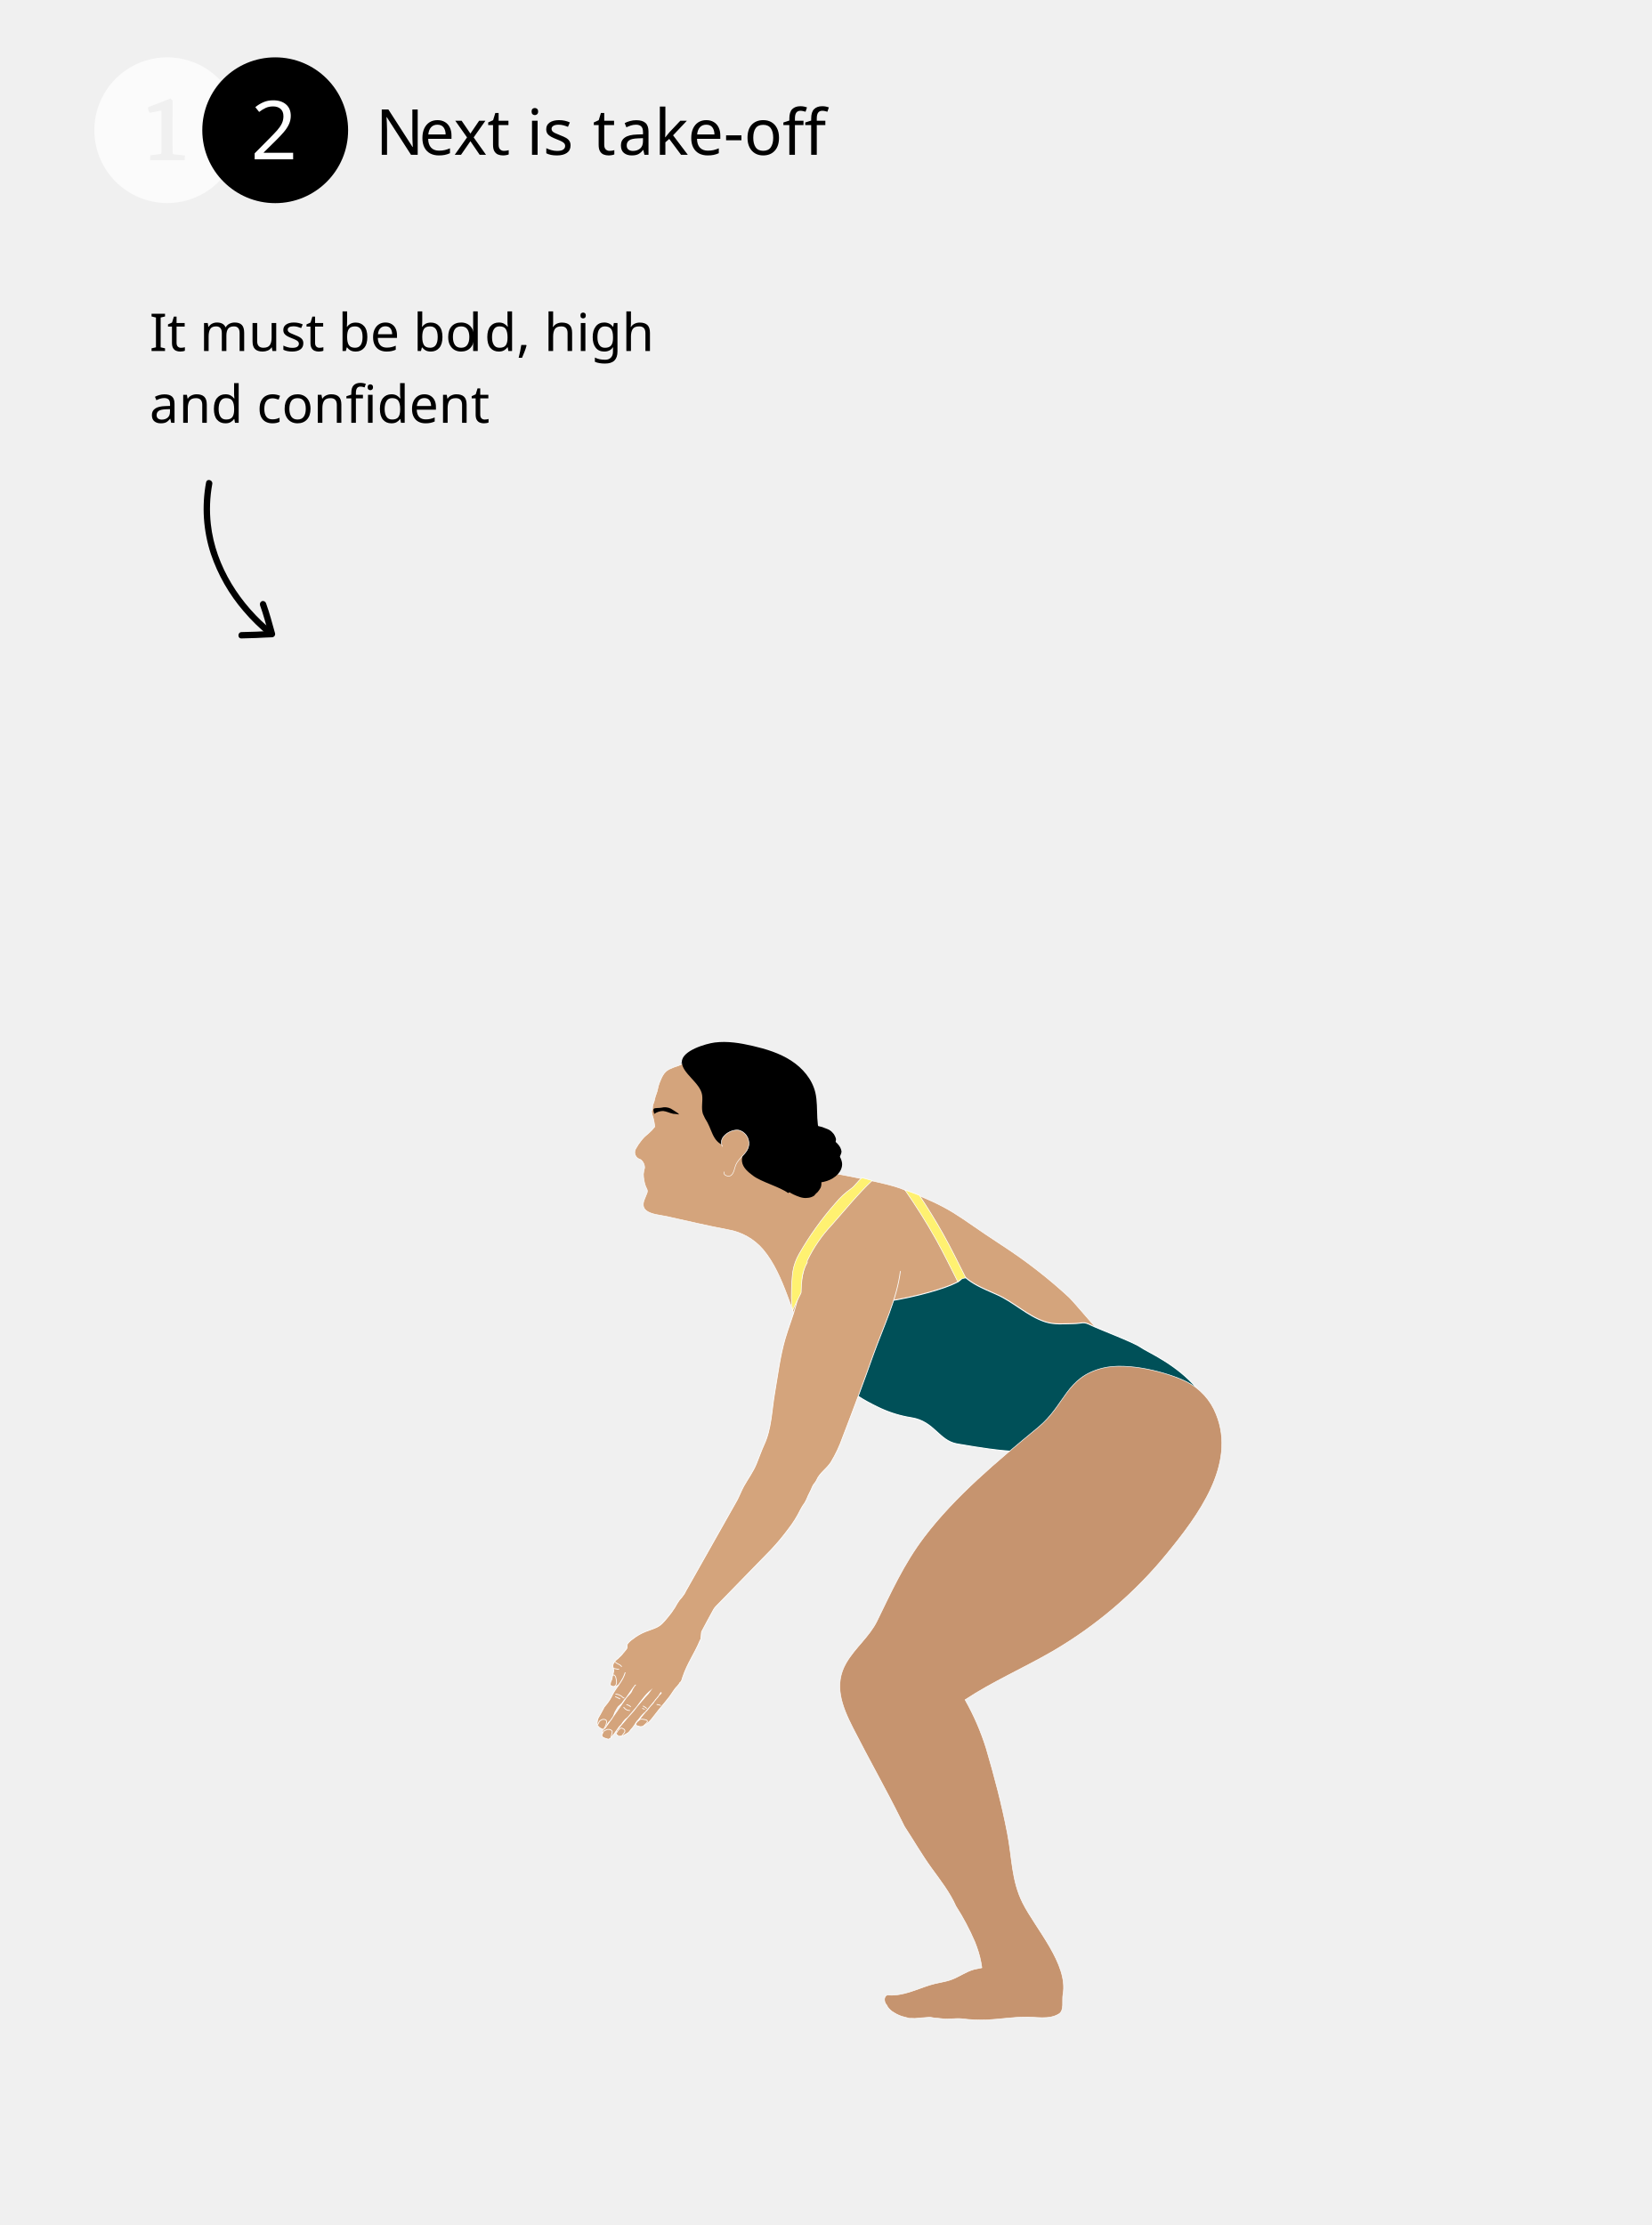
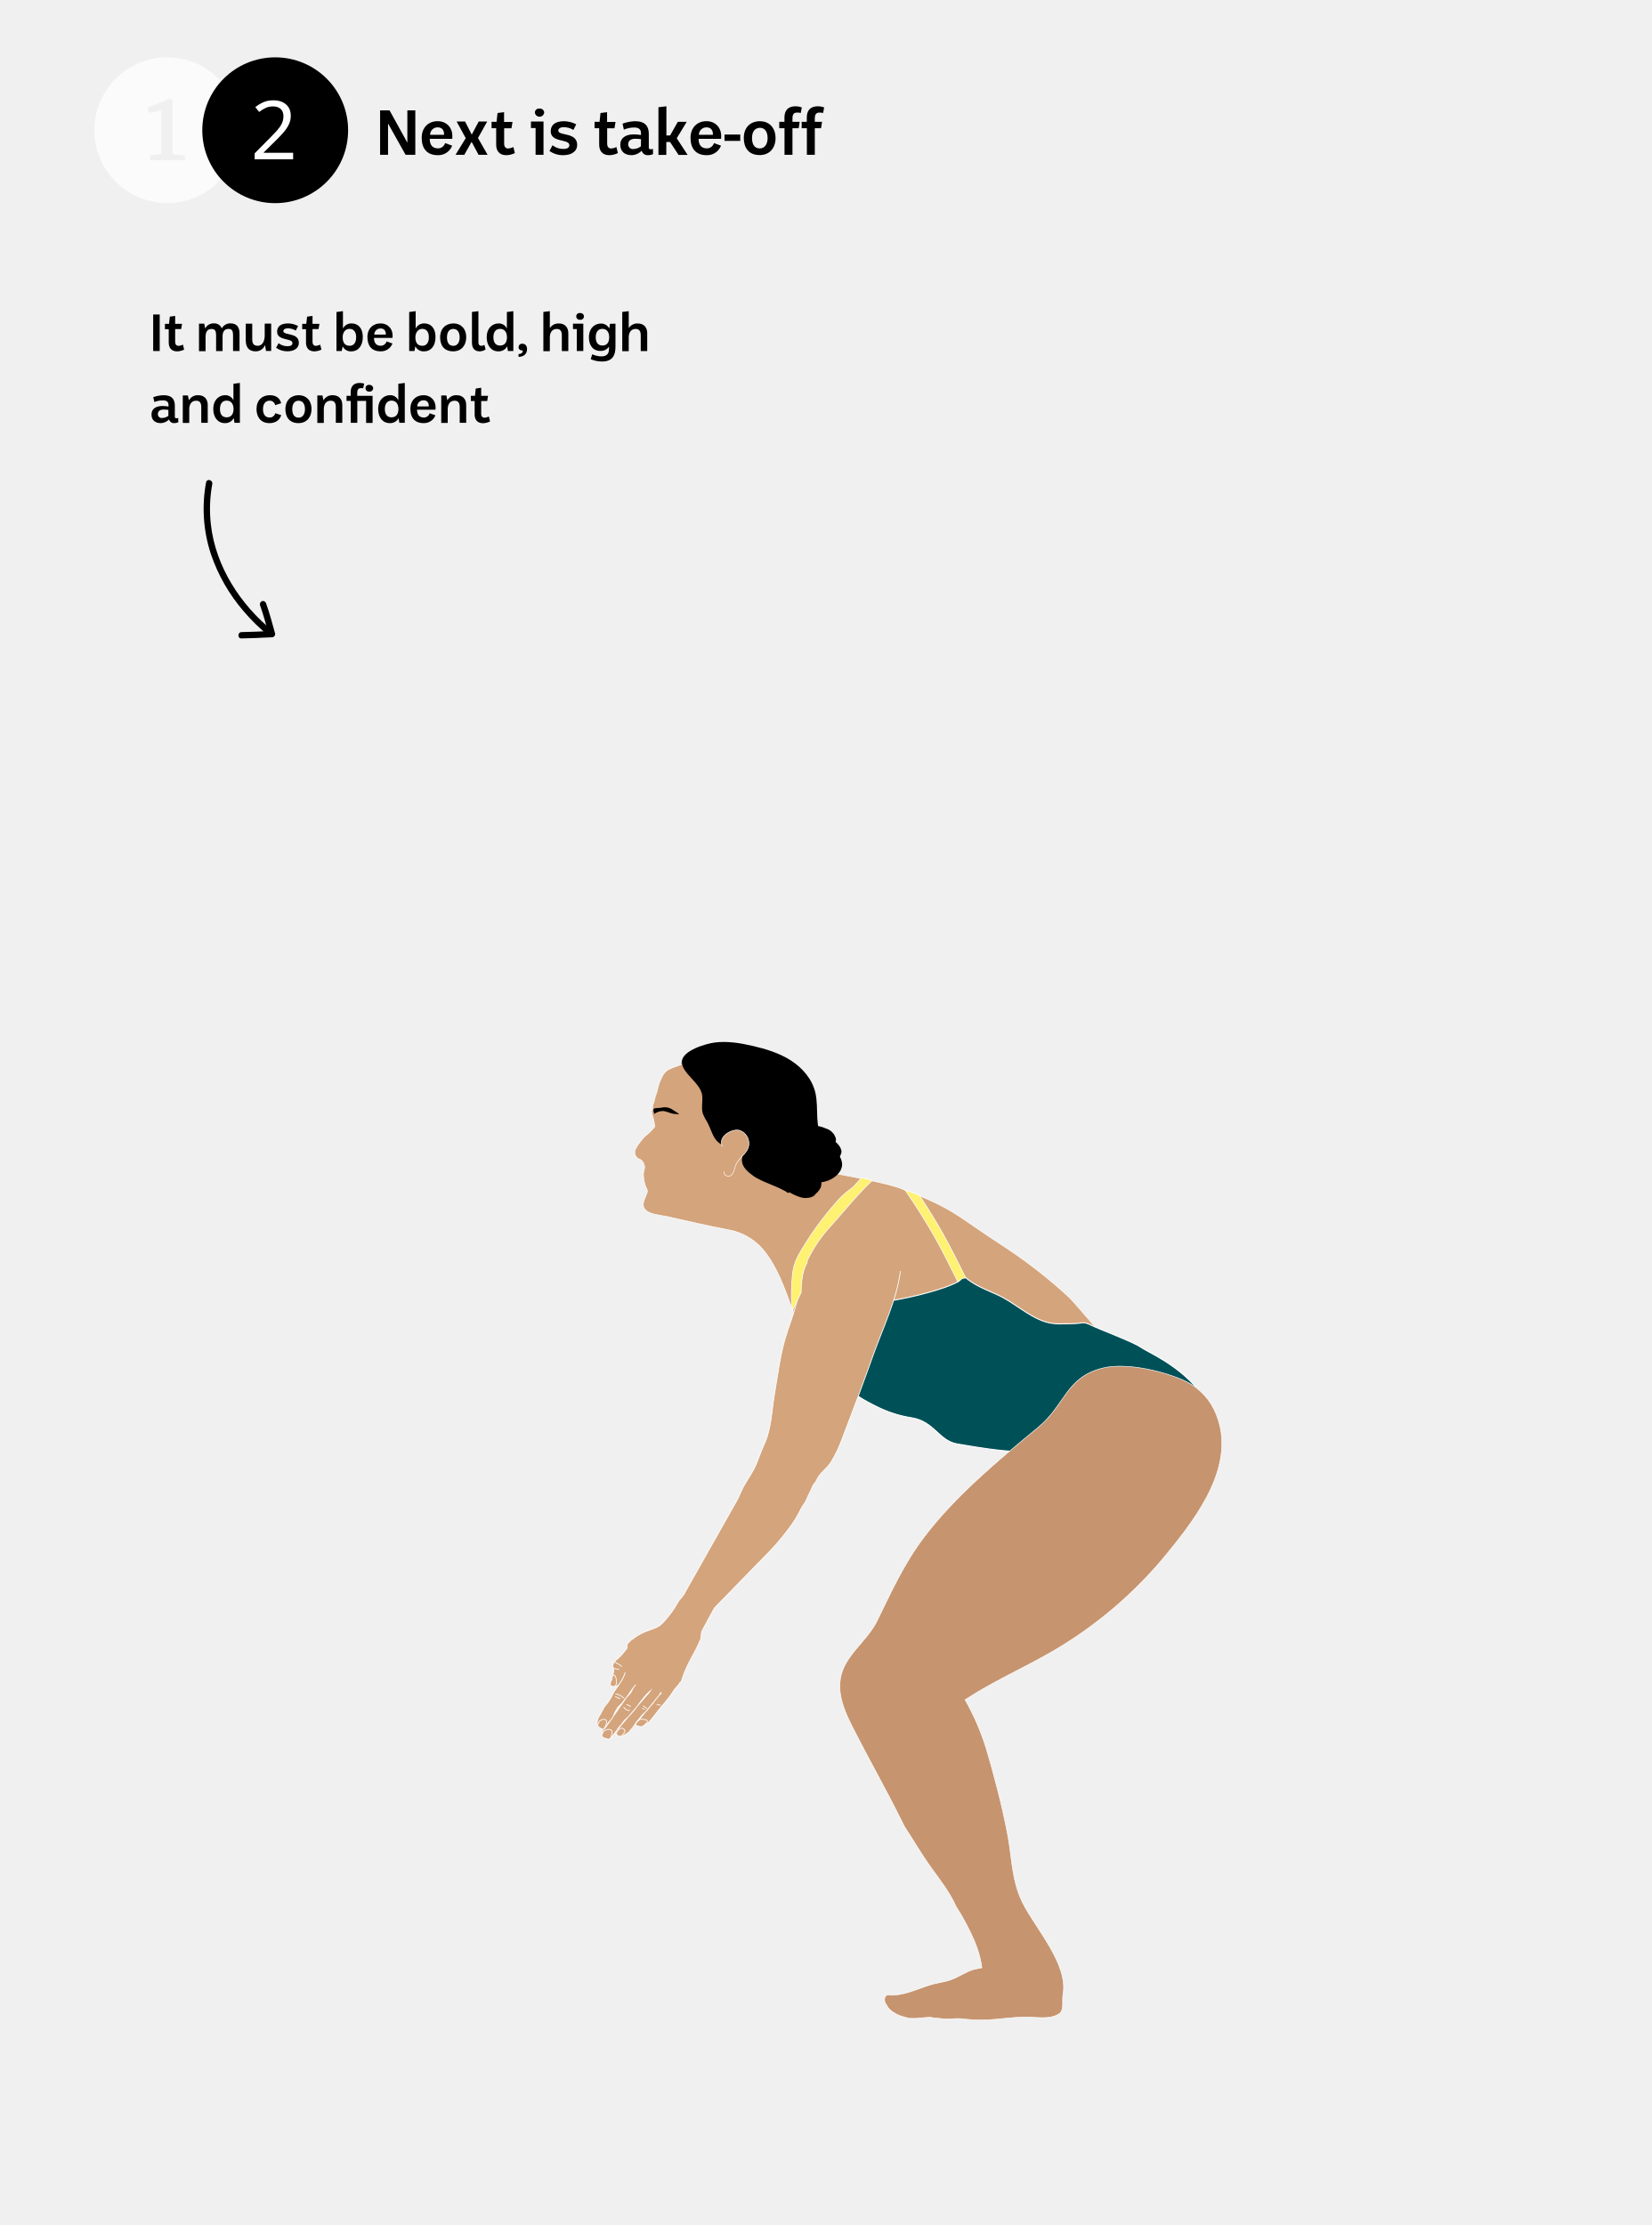
<svg xmlns="http://www.w3.org/2000/svg" id="Layer_1" data-name="Layer 1" viewBox="0 0 780 1051.14">
  <defs>
-     <style>.cls-1,.cls-3{fill:#d4a47c;}.cls-1,.cls-2,.cls-3,.cls-4,.cls-5{stroke:#fff;stroke-miterlimit:10;}.cls-1{stroke-width:0.27px;}.cls-2{fill:#005058;stroke-width:0.47px;}.cls-3{stroke-width:0.36px;}.cls-4{fill:#c6946f;stroke-width:0.27px;}.cls-5{fill:#fff171;stroke-width:0.3px;}.cls-6{font-size:24.66px;}.cls-10,.cls-6{font-family:ABCSansBold, ABCSans;}.cls-7{letter-spacing:-0.02em;}.cls-8,.cls-9{fill:#fff;}.cls-8{opacity:0.7;}.cls-9{font-size:38.5px;font-family:ABCSerifBold, ABCSerif;}.cls-10{font-size:30px;}.cls-11{letter-spacing:-0.01em;}.cls-12{letter-spacing:-0.02em;}.cls-13{letter-spacing:-0.01em;}.cls-14{letter-spacing:0em;}</style>
+     <style>.cls-1,.cls-3{fill:#d4a47c;}.cls-1,.cls-2,.cls-3,.cls-4,.cls-5{stroke:#fff;stroke-miterlimit:10;}.cls-1{stroke-width:0.27px;}.cls-2{fill:#005058;stroke-width:0.47px;}.cls-3{stroke-width:0.36px;}.cls-4{fill:#c6946f;stroke-width:0.27px;}.cls-5{fill:#fff171;stroke-width:0.3px;}.cls-6,.cls-7{fill:#fff;}.cls-6{opacity:0.7;}.cls-7{font-size:38.5px;font-family:ABCSerifBold, ABCSerif;}</style>
  </defs>
  <path class="cls-1" d="M505,612.86a236,236,0,0,0-31.35-24.38c-23.58-15.34-22.35-17.2-48.49-27.15-5.1-1.93-19-4.81-34.19-7.61a50.34,50.34,0,0,0,3.31-3.84,19.38,19.38,0,0,0-2.69-2.12,28,28,0,0,1-4.15-3.46c-1.16-1.13-2.48-1.8-2.78-3.38-.23-1.21.28-2.43.05-3.63a20,20,0,0,1-.64-2.42,30.62,30.62,0,0,1,.14-4c.12-2.92,0-5.91-.05-8.85a24.39,24.39,0,0,0-1.69-9.25,19.55,19.55,0,0,0-5.82-7.53,43.08,43.08,0,0,0-6.05-4.31,73.06,73.06,0,0,0-9.89-4.42c-3.82-1.39-8.6-1.57-12.6-1.28-3,.21-5.85,0-8.84.51a25.24,25.24,0,0,0-8.34,3.55c-2.23,1.35-4.56,1.83-7,2.54-1.22.35-2.21,1.21-3.47,1.63a28.43,28.43,0,0,0-4.39,1.69c-2.67,1.43-3.53,3.87-4.6,6.49-.71,1.74-.78,3.58-1.53,5.33a14,14,0,0,0-.75,2.64c-.21,1-.68,1.85-.89,2.87-.1.49,0,.92-.07,1.44s-.46.75-.45,1.28a19.22,19.22,0,0,0,.81,3.06,25.47,25.47,0,0,1,.68,3.63,2.08,2.08,0,0,0,.05.4c-.07,0-.18.1-.37.39a12.13,12.13,0,0,1-1.91,2.08c-1.69,1.72-2.13,1.56-3.87,3.71a27,27,0,0,0-2.9,4.29,3.41,3.41,0,0,0,2,4.91,1.84,1.84,0,0,1,1,.75,4.75,4.75,0,0,1,1.24,3.25,18.68,18.68,0,0,0-.58,3,18.44,18.44,0,0,0,.94,5.49c.5,1.44,1.28,2,.77,3.43-.37,1-.8,2-1.21,3-.78,1.9-.94,3.87.79,5.29,2.32,1.9,6.93,2.19,9.73,2.81,9.67,2.15,19.11,4.38,28.8,6.22a27.89,27.89,0,0,1,16.76,9.45c10.21,12.23,13.19,30.55,20.68,44.47.31-.36.13-11.87,0-22.58,1.47,4,2.9,8.05,4.22,12.26,1,3.07,4.3,1.62,6.75,3.7,2.24,1.9,1.51,9.27,4.41,9.74,10.49,1.73,21.12,2.41,31.72,3.38,18.17,1.65,36.31,4.16,54.56,4.39A219.83,219.83,0,0,0,531,641.05C529.18,641.44,508,615.66,505,612.86ZM371.74,555.2c1-.27,1.5.67,1.9,1.55-.36.39-.7.78-1,1.17C371.8,556.64,371,555.39,371.74,555.2Z" />
  <path d="M319.19,525.2c.31.18.6.39.9.59s.52.38.54.62,0,.09-.08.11-.22-.09-.29-.11a1.8,1.8,0,0,0-.32-.06c-.44-.06-.88-.07-1.32-.12-.25,0-.5,0-.75-.08-1.55-.31-3.05-1.15-4.61-1.28a7.19,7.19,0,0,0-4.2,1.36c-.15-.49-.68-2.08-.23-2.43.64-.5,2.77-.28,3.58-.5a6.49,6.49,0,0,1,4.5.45C317.71,524.16,318.4,524.76,319.19,525.2Z" />
  <path d="M394.9,544.31c-1.78-1.75-4-3.3-5.56-5.24-4.93-6.17-2.38-15.26-4.2-22.94-1.5-6.32-6.06-11.61-11.52-15.12s-11.79-5.45-18.12-6.91c-5.86-1.36-11.92-2.35-17.89-1.59-4,.51-15.47,3.77-15.52,9.14s8.76,9.84,9.58,15.68c.41,3-.55,6.08.38,8.92a24.88,24.88,0,0,0,2.11,4c1.3,2.39,2,5.09,3.44,7.39s4.11,4.2,6.76,3.58a11.1,11.1,0,0,1,1.74-5.51c1.16-1.56,2.12-.74,3.87.1,2.42,1.16,3.71,2.87,2.76,5.37s-2.56,5-2.22,7.61c.38,2.87,2.89,4.91,5.21,6.64,4,3,12.61,5.24,16.59,8.2,2.43-1.74,2-.82,4.51-2.41,1.9-1.21-.74-4.61,1.35-3.76a18.49,18.49,0,0,0,12.47.45c3.8-1.24,7.53-4.5,7.13-8.48A8.33,8.33,0,0,0,394.9,544.31Z" />
  <path d="M321.5,502.32l.88-.29c0-.07-.05-.13-.07-.2A2.92,2.92,0,0,0,321.5,502.32Z" />
  <path class="cls-1" d="M341.29,541.69c-2.59-4.59,4.65-8.94,8.39-7.58a6.56,6.56,0,0,1,3.81,8c-1.11,3.2-4.59,5.06-5.9,8.19-.69,1.64-.79,3.65-2.11,4.86s-4.26-.08-3.34-1.61" />
  <path d="M382.2,543.28a7,7,0,0,0,2.68-2.07,11.86,11.86,0,0,1,3.31-2.22,6.15,6.15,0,0,1,4.44-.6,6.67,6.67,0,0,1,3.3,2.29,6.4,6.4,0,0,1,1.58,3.25c0,1.3-1.17,3.07-1.62,4.27a6.72,6.72,0,0,1-3.28,3.18,6,6,0,0,1-4.58.85,19.69,19.69,0,0,1-8.58-6.2c-1.14-1.32-1.1-3.72-.81-5.39s1.27-4.32,2.55-5.49c2.46-2.25,6.32-.73,8.64.89,1.39,1,2.69,2.09,2.79,3.93a9.91,9.91,0,0,1-1,4.28,18.14,18.14,0,0,1-2.18,4.52,6.4,6.4,0,0,1-1.74,2,20.24,20.24,0,0,0-2.48,1.6,8.07,8.07,0,0,1-3,1.51,3.25,3.25,0,0,1-2.52-.22,10.9,10.9,0,0,1-2.63-1.5c-.5-.4-.85-1-1.32-1.39-.82-.74-.8-.79-.41-2" />
  <path d="M382,542.3c-.08-1.44.82-2.36,1.8-3.25a5.93,5.93,0,0,0,1-1,1.84,1.84,0,0,1,1.74-.84c1.83,0,3.59,1.26,5,2.21a6.47,6.47,0,0,1,1.69,1.39c.41.54.6,1.22,1,1.75.24.31.57.48.74.86s.16.83.36,1.23a2.41,2.41,0,0,1,.44,1.07,7.35,7.35,0,0,1,0,1.24,4.82,4.82,0,0,1-.4,2.22,14.11,14.11,0,0,1-1.32,1.94,6.67,6.67,0,0,1-.79.71c-.33.29-.54.67-.87,1a6.15,6.15,0,0,1-3.33,1.07c-2.2.33-4.56-.77-6.54-1.65a11.59,11.59,0,0,1-4-3c-.59-.75-1.06-1.54-1.57-2.33a9.81,9.81,0,0,1-1.3-2.26,8.56,8.56,0,0,1-.44-2.84,19.92,19.92,0,0,1,.13-3.09,6.16,6.16,0,0,1,1.35-2.67c.37-.41.84-.65,1.14-1.13a5.16,5.16,0,0,1,1-1.36,6.58,6.58,0,0,1,5.3-1.95,20.9,20.9,0,0,1,4.24.81c.87.32,1.72.69,2.58,1a6,6,0,0,1,2.38,1.72,4.09,4.09,0,0,1,1,1.44,5.31,5.31,0,0,1,.57,1.57c0,1.62-1,2.84-1.24,4.35a5.55,5.55,0,0,1-.11.89c-.14.46-.36.9-.53,1.34a10.54,10.54,0,0,1-1,2.13,6.93,6.93,0,0,1-1.83,1.91,3.6,3.6,0,0,1-2.91.57,9.81,9.81,0,0,1-3.59-.88,12.8,12.8,0,0,1-3.81-3.09,9.94,9.94,0,0,1-2.48-4.32,10.38,10.38,0,0,1-.47-2.57,10.83,10.83,0,0,1,.52-2.29c.44-1.61,1.95-2.69,3.15-3.71.23-.2.72-.8,1-.85s.65.22.88.31" />
  <path d="M374.24,554.31c-.07-1.43.83-2.36,1.81-3.25a6.35,6.35,0,0,0,1-1,1.82,1.82,0,0,1,1.73-.84c1.84,0,3.59,1.26,5,2.22a6,6,0,0,1,1.69,1.38c.41.55.6,1.23,1,1.75.23.32.57.48.74.86s.16.83.36,1.23a2.4,2.4,0,0,1,.43,1.07,8.56,8.56,0,0,1,0,1.24,4.93,4.93,0,0,1-.4,2.22,14.18,14.18,0,0,1-1.33,1.94,6,6,0,0,1-.79.71c-.33.29-.54.68-.86,1a6.1,6.1,0,0,1-3.33,1.07c-2.21.33-4.57-.76-6.55-1.65a11.43,11.43,0,0,1-4-3,25.78,25.78,0,0,1-1.58-2.33,10.19,10.19,0,0,1-1.3-2.26,8.3,8.3,0,0,1-.43-2.84,18.59,18.59,0,0,1,.12-3.08,6.25,6.25,0,0,1,1.35-2.68c.37-.4.84-.64,1.14-1.13a5.78,5.78,0,0,1,1-1.36,6.6,6.6,0,0,1,5.31-1.95,21,21,0,0,1,4.24.81c.86.32,1.71.69,2.58,1a6,6,0,0,1,2.37,1.72,4.3,4.3,0,0,1,1,1.45,5.19,5.19,0,0,1,.56,1.57c0,1.62-1,2.84-1.24,4.34a5.51,5.51,0,0,1-.1.89c-.15.46-.37.9-.54,1.35a10.17,10.17,0,0,1-1,2.12,6.75,6.75,0,0,1-1.82,1.91,3.62,3.62,0,0,1-2.92.57,10,10,0,0,1-3.59-.87,13,13,0,0,1-3.8-3.1,10,10,0,0,1-2.49-4.32,10.69,10.69,0,0,1-.47-2.56,11.74,11.74,0,0,1,.52-2.3c.44-1.61,1.95-2.68,3.15-3.71.23-.2.72-.79,1-.85s.65.22.87.31" />
  <path class="cls-2" d="M488.44,685.18c15-1.63,15.5-9.64,26.82-16.95,9.4-6.08,15.23-12.43,26.94-11.14,10,1.09,25.5,7,32.81,14.15-2.63-2.56-4.87-5.47-7.48-8s-5.57-5-8.45-7.32c-3.28-2.7,9.23,3.33,6.49.1-10-11.81-23.21-17.11-26.89-19.69-3.36-2.36-19.43-8.39-23.11-10.21-4.15-2.09-3.94-.87-8.52-.81s-9,.55-13.32-.86c-8.49-2.76-14.88-9.45-23.11-13-7.55-3.29-11.05-4.93-14.52-7.92-1.56-1.34-1.21-1-2.18.82-2,3.7-41.52,15.18-64.64,11.29-.88-.15-4.28,1.74-3.95,2.58,1.67,4.31,3.62,7.55,4.38,12.07a82.19,82.19,0,0,0,3.1,12c1.14,3.45,2.1,7.22,4.4,10.11,4.4,5.53,10.93,9.18,17.18,12.23l1.79.85a55.41,55.41,0,0,0,14.44,4.31c10.76,1.75,12.82,10.83,21.52,12.36C476.69,686.37,481,686,488.44,685.18Z" />
  <path class="cls-3" d="M388.89,577.16c-9.06,11.91-9.12,25.62-12.88,39.42-1.45,5.31-3.54,10.42-5.09,15.71-2.47,8.47-3.51,17.25-5,25.92-1.4,8.15-1.49,16.8-5,24.31-1.38,3-2.37,6-3.61,9-1.55,3.76-4,7.08-6,10.63-1.17,2.14-2,4.43-3.14,6.58L325,749.77c-.65,1-1.13,2.09-1.71,3.13a23.87,23.87,0,0,1-2.37,3,35.8,35.8,0,0,0-2.15,3.51,38.84,38.84,0,0,1-3.55,4.82c-1.57,1.87-2.87,3.57-5.16,4.62-1.69.79-3.51,1.27-5.25,2a23.46,23.46,0,0,0-5.89,3.43,9.48,9.48,0,0,0-2.51,2.33c-.4.79.12,1.73-.53,2.48-.32.38-.61.78-.93,1.16s-.42.44-.61.7-.35.44-.52.66a11.9,11.9,0,0,1-1.28,1.28c-.22.21-.43.43-.64.65s-.43.3-.64.47a2.58,2.58,0,0,0-.49.5c-.16.21-.38.38-.53.59a3.58,3.58,0,0,0-.7,1.44,1.67,1.67,0,0,0-.08.49c0,.22.12.49.17.72a8.22,8.22,0,0,1,.28,1.48,7.35,7.35,0,0,1-.26,1.4l-.24,1.27c-.06.31-.21.57-.28.88a3.29,3.29,0,0,1-.16.69c-.09.19-.14.4-.25.59a1.35,1.35,0,0,0-.24.48,8.06,8.06,0,0,0-.23,1.17c0,.58.47.75.92.92a1.7,1.7,0,0,0,.74.09,6.72,6.72,0,0,0,1.27-.06.38.38,0,0,0,.29-.13c.05-.06.06-.15.12-.2s.16-.06.25-.08a.54.54,0,0,0,.21-.16,8.38,8.38,0,0,0,1.14-1.52c.38-.61.75-1.23,1.09-1.85a19.31,19.31,0,0,0,1.07-2.67c-1,3.89-4.05,6.85-5.95,10.38a21.7,21.7,0,0,1-3.35,5.25,6.38,6.38,0,0,0-.78.94c-.11.15-.1.35-.18.51s-.17.28-.25.42c-.19.35-.33.69-.54,1s-.43.78-.63,1.17c-.33.65-.7,1.28-1.09,1.9a6.38,6.38,0,0,0-.49,2,2.62,2.62,0,0,0,.7,2.15,2.79,2.79,0,0,0,1.77,1,1.49,1.49,0,0,0,1.1-.25,1.87,1.87,0,0,0,.72-.87,8.36,8.36,0,0,1,1.16-2c.31-.35.69-.66,1-1s.45-.67.66-1a6.3,6.3,0,0,0,.69-1.21l.46-1.2A6.42,6.42,0,0,1,291,808a6.7,6.7,0,0,0,.62-1.11,3.85,3.85,0,0,1,1.11-1.2,10.26,10.26,0,0,0,1.06-1,18.38,18.38,0,0,1,2.27-2.9,2.74,2.74,0,0,0,.56-.62c.13-.2.33-.32.48-.51a9.64,9.64,0,0,0,1.08-1.31c.27-.49.46-1,.71-1.5.13-.25.31-.47.46-.71a2,2,0,0,0,.33-.55c-.05,0,.48-.35.54-.53l-.07-.19c.05.14-.92,1.28-1,1.41-.82,1.16-1.63,2.33-2.44,3.5q-3.43,4.93-6.86,9.89l-2.85,4.1a13,13,0,0,0-1.15,1.63,2.19,2.19,0,0,1-.29.17,4.72,4.72,0,0,0-.48.41,1.77,1.77,0,0,0-.57,1.19,2.34,2.34,0,0,0-.08.52c0,.25,0,.45-.06.7a3.25,3.25,0,0,0,0,.7c.06.39.27.54.6.73a7.72,7.72,0,0,0,1.4.56,2.34,2.34,0,0,0,1.43.12,3.07,3.07,0,0,0,1.25-1.1,15.41,15.41,0,0,0,1.29-1.61c.29-.43.57-.84.9-1.24a13.91,13.91,0,0,0,1.06-1.49c.34-.57,1-1,1.37-1.52.21-.28.38-.59.58-.88s.38-.43.54-.68a6.31,6.31,0,0,1,1.34-1.29,4.65,4.65,0,0,0,.73-.67c.28-.36.61-.63.92-1,2.27-2.34,4-5.17,6.06-7.69a25,25,0,0,1,3.54-3.73,19,19,0,0,1-2.54,3l-1.78,2.09-3.74,4.4-6.53,7.67a9.55,9.55,0,0,1-1.16,1.37.7.7,0,0,0-.33.46c0,.12-.11.16-.16.26a1.71,1.71,0,0,0,0,1.16c.27,1,1.42,1.14,2.3,1.14a2.64,2.64,0,0,0,1.53-.52c.5-.34,1.05-.55,1.54-.88a4.18,4.18,0,0,0,1.09-1.09,9.69,9.69,0,0,1,1.06-1.26,21,21,0,0,0,1.85-2.69l.55-.74c.15-.19.36-.32.51-.51.44-.51.82-1.06,1.23-1.59a4.83,4.83,0,0,1,.72-.78c.24-.21.44-.48.68-.68a12.3,12.3,0,0,0,2.42-2.62c.69-1,1.92-1.92,2.46-3a6.33,6.33,0,0,1,1.4-1.7c.51-.5.63-1.14,1.23-1.55.29-.19.27-.33.57-.51.15-.09-.05-.54.1-.59-.24.08-1,1.37-1.16,1.63-.69.92-1.42,1.8-2.14,2.69-1.75,2.14-3.54,4.24-5.3,6.36-.77.94-1.55,1.87-2.33,2.8a6,6,0,0,0-.92,1.1c0,.2-.39.31-.28.51s.17.21.23.33a1.33,1.33,0,0,0,.2.35.62.62,0,0,0,.32.11c.43.07.82.27,1.24.36a2.24,2.24,0,0,0,1.2-.11c3.1-.95,5.72-5.37,7.7-7.72,1.72-2,3.4-4.1,5.05-6.19,1.19-1.51,2.3-3.69,3.71-5a5.68,5.68,0,0,0,.5-.6,2,2,0,0,0,.33-.38,3.53,3.53,0,0,1,.39-.71c.19-.23.56-.42.71-.69a11.23,11.23,0,0,0,.59-1.75c2.39-7.11,5.48-10.83,8.37-17.76.42.37.42-3.53.68-4,1.83-3.53,3.77-7,5.65-10.47a8.11,8.11,0,0,1,1.07-1.4l26-26.68a107.51,107.51,0,0,0,8.18-9.78,51.6,51.6,0,0,0,5.79-9.27,23.3,23.3,0,0,1,1.95-3.12c.94-1.45,1.47-3.27,2.29-4.74a28.62,28.62,0,0,0,1.38-3c.51-1.25,1.48-1.87,2-3.12,1.33-3.23,4.81-5.39,6.74-8.38a63.51,63.51,0,0,0,5.59-11.92q7.49-19.39,14.48-39c4.49-12.54,11.14-26.2,12.73-39.41" />
  <path class="cls-3" d="M293.68,787.42a3.24,3.24,0,0,0-.94-.94c-.26-.15-.54-.27-.81-.4a5.38,5.38,0,0,1-.66-.38c-.36-.2-.58-.57-1-.39" />
  <path class="cls-3" d="M292.43,788.6a5.32,5.32,0,0,1-1.53-.2l-.5-.09c-.2,0-.42-.22-.62-.23" />
  <path class="cls-3" d="M282.3,814.93c.1-.25.68-1.5.82-1.7a3,3,0,0,1,.78-.6,2.19,2.19,0,0,1,2.23-.14c.66.48.34,1.43.2,2.09a4.59,4.59,0,0,1-.42,1.06c-.07.15-.18.26-.25.41a3.55,3.55,0,0,1-.58.9" />
  <path class="cls-3" d="M284.36,819.61c.07-.33.4-.92.51-1.24a1.68,1.68,0,0,1,.88-.88c.3-.14.63-.21.93-.35.08,0,.12-.1.2-.14a2.28,2.28,0,0,1,.45,0,1.87,1.87,0,0,1,1.24.27c.27.17.65.45.65.82a5.73,5.73,0,0,1-.21,1.08c-.06.27-.42,2.26-.66,2,0,0-.7.26-.71.34" />
  <path class="cls-3" d="M291.13,818.85a9.7,9.7,0,0,1,.6-1,2.61,2.61,0,0,1,.73-.88,2.41,2.41,0,0,1,.54-.41,2.87,2.87,0,0,1,.62-.17c.21,0,.32.12.5.19a1.85,1.85,0,0,1,.44.23,2.26,2.26,0,0,1,.37.22,1.72,1.72,0,0,1,.2.38,1.17,1.17,0,0,1-.06.86,4.28,4.28,0,0,1-.67.91c-.11.15-.2.31-.31.45a4.92,4.92,0,0,1-.61.6c0-.14-1,.06-.9-.07" />
  <path class="cls-3" d="M295.89,805.28a4.08,4.08,0,0,1,1.05.36,2.23,2.23,0,0,1,1,.75" />
  <path class="cls-3" d="M294.55,806.45a2.61,2.61,0,0,0,.41.48,2.78,2.78,0,0,0,.87.73,2.74,2.74,0,0,0,.89.34,2.52,2.52,0,0,0,.47.06c.14,0,.27,0,.4,0" />
  <path class="cls-3" d="M303.42,807c.22.13.47.25.69.39a.57.57,0,0,1-.32-.21" />
  <path class="cls-3" d="M303.73,805.9c.44.27.91.52,1.33.83a1.61,1.61,0,0,1,.46.44" />
  <path class="cls-3" d="M310.18,805.23a6,6,0,0,1,1.38.27c.16,0,.42.2.58.11" />
  <path class="cls-3" d="M290.63,801.53c.26.09,1.61.7,1.84.85.82.43.12.11.2.13" />
  <path class="cls-3" d="M290.72,800.28a5.37,5.37,0,0,1,3.53,1.64c.17.2.49.18.71.33" />
  <path class="cls-3" d="M301.26,813.24c.13-.08.82-.83,1-.89a1.9,1.9,0,0,1,.69-.18,8.25,8.25,0,0,1,1.7.22c.43.09.91.17,1.09.53a.88.88,0,0,1-.25,1c-.28.3-.56.56-.87.84s-.75.73-1,.72" />
  <path class="cls-3" d="M289.46,791.79c.44-1.25,1.29.09,1.42.63.3,1.23.94,3.78-.85,4.28" />
  <path class="cls-4" d="M574.48,668.1a29,29,0,0,0-13.92-15.32c-9.26-4.57-28-9.38-39.65-6.48-17.53,4.35-17.52,17.33-30.64,28.13-19.42,16-39.08,32.4-53.74,51.71-9.59,12.64-15.65,26.2-22.24,39.66-3.6,7.36-10.42,12.64-14.56,19.78-5.94,10.24-2.2,20.2,3.2,30.79,8.06,15.83,15.15,28.08,23,43.89l1.29,2.6c4.32,6.57,8.23,13.41,12.87,19.8,3.82,5.27,8.61,11.39,11.44,17.83a115.15,115.15,0,0,1,9,17c.27.79.58,1.58.89,2.37a45.52,45.52,0,0,1,2.39,9.75c-.87.2-3.36.67-3.66.76-3.79,1-7.25,3.63-11,4.94-3.23,1.13-6.57,1.4-9.81,2.43-6.4,2-12.76,5.26-19.54,4.77a1.64,1.64,0,0,0-1.16.2,2.57,2.57,0,0,0-.8,2.28,3.64,3.64,0,0,0,.58,1.72c.16.25.41.46.56.71s.15.41.26.6a8.79,8.79,0,0,0,3.06,2.79,15.72,15.72,0,0,0,5.26,2.17,17.12,17.12,0,0,0,2,.53c.47,0,.9-.05,1.38,0,1.5.2,3.06-.23,4.57-.25.72,0,1.42-.14,2.14-.16a13.64,13.64,0,0,1,2-.06c.58.07,1.15.22,1.72.29,1.13.14,2.25.13,3.38.32,3.15.51,6.45-.29,9.67.06a71.93,71.93,0,0,0,11.93.53c5.89-.32,11.77-1.23,17.67-1.36,5.22-.12,11.51,1.48,16.22-1.48,2.62-1.65,1.35-6.18,1.9-9.22,2.59-14.2-12.88-31-19-43.12-5.44-10.84-5-21.5-7.31-33.15-2.62-13.51-6.12-26.84-10-40a117.7,117.7,0,0,0-9.94-22.9c12.95-8.56,27.57-14.92,41.09-22.74a199.33,199.33,0,0,0,54.44-46.48C565.75,716.25,584.17,691.87,574.48,668.1Z" />
  <path class="cls-5" d="M411.49,557.57l-2.71-.76-1-.25h0a4.11,4.11,0,0,1-.47,0c-.12,0-.23,0-.36,0-1.43,1.15-3.39,3.94-4.72,4.83a38.2,38.2,0,0,0-7.57,7,146.37,146.37,0,0,0-17.11,23.87,24.78,24.78,0,0,0-3.06,8.52,85.39,85.39,0,0,0-.62,10.08,40.24,40.24,0,0,0,.54,8.27c1.11-2.68,2.5-5.27,3.82-8,.07-.18.13-.36.2-.53a66.52,66.52,0,0,1,.47-7,20.7,20.7,0,0,1,2.44-7.2,1.59,1.59,0,0,1,0-.84,65.84,65.84,0,0,1,11.56-16.86c6.06-6.82,12.46-14.75,19.06-20.95l-.2-.06Z" />
  <path class="cls-5" d="M445.47,582.89c-3.51-6.23-7.26-12.31-11.2-18.23-1.38-.51-2.77-1-4.21-1.58-.85-.31-1.71-.6-2.57-.9,5.25,7.55,10.18,15.37,14.71,23.45,3.64,6.52,6.88,13.25,10.26,19.91a5.6,5.6,0,0,1,3.77-1.84C452.69,596.74,449.31,589.69,445.47,582.89Z" />
  <path d="M97.35,227.85a68.34,68.34,0,0,0,2.26,33.88,81.51,81.51,0,0,0,15.44,27A88.38,88.38,0,0,0,127,300.4c1.49,1.2,3.62-.91,2.12-2.12-15.47-12.49-27.31-30.61-29.53-50.65a65,65,0,0,1,.69-19c.35-1.89-2.54-2.69-2.89-.8Z" />
  <path d="M122.78,285.81c1.69,4.63,2.92,9.41,4.25,14.16l1.45-1.9c-2.49.06-5,.24-7.47.34-2.31.1-4.62.1-6.94.2-1.92.09-1.93,3.09,0,3,2.32-.1,4.63-.1,6.94-.2,2.49-.1,5-.28,7.47-.34a1.52,1.52,0,0,0,1.44-1.9c-1.33-4.75-2.56-9.52-4.24-14.16a1.55,1.55,0,0,0-1.85-1.05,1.52,1.52,0,0,0-1,1.85Z" />
-   <text class="cls-6" transform="translate(70.61 165.83)">It must be bo<tspan class="cls-7" x="150.8" y="0">l</tspan>
-     <tspan x="158.22" y="0">d, high </tspan>
-     <tspan x="0" y="33.91">and confident</tspan>
-   </text>
-   <path class="cls-8" d="M95.79,61.4A36.74,36.74,0,0,1,104.16,38a34.44,34.44,0,1,0,.11,46.9A36.78,36.78,0,0,1,95.79,61.4ZM87.2,75.66H70.92L71,73.39l4.46-.58c.58,0,.81-.23.81-1,.08-10.05,0-19.6,0-19.6l-5.62,1.08c-.19-.31-1.12-2.46-.46-2.73l10.35-4,1,1s-.12,20.87,0,24.37c0,.77.19,1,.73,1l5.08.54Z" />
+   <path d="M75.44,148.57v17.26H72.36V148.57Z" />
+   <path d="M82.74,149.26V153H86l-.42,2.47H82.74v5.92c0,1.4.64,2,1.68,2a5.72,5.72,0,0,0,2-.57l.56,2.34a8.09,8.09,0,0,1-3.27.84c-3,0-4-2-4-4.14V155.5h-1.8V153h1.94l.37-3.42Z" />
+   <path d="M96.48,152.91l.44,2.29a4.34,4.34,0,0,1,4-2.44,3.77,3.77,0,0,1,3.85,2.39,4.55,4.55,0,0,1,4.16-2.39c3,0,4.22,2,4.22,4.64v8.43h-3.06v-7.45c0-2-.47-3-2.14-3-2.22,0-2.81,1.68-2.81,3.58v6.9h-3.06v-7.45c0-2-.47-3-2.15-3-2.36,0-2.83,1.9-2.83,4v6.51H94V152.91Z" />
+   <path d="M119.15,152.91v7.45c0,2,.79,3,2.59,3,2.34,0,3.3-2.42,3.3-4.86v-5.62h3.06v12.92h-2.44l-.45-2.81a4.7,4.7,0,0,1-4.46,3c-3.16,0-4.66-1.95-4.66-5.2v-7.87Z" />
+   <path d="M131.6,162.13a6.72,6.72,0,0,0,4.19,1.43c1.48,0,2.35-.44,2.35-1.5,0-2.52-7.47-.84-7.23-5.57.1-2.32,1.8-3.7,5.23-3.7A10.49,10.49,0,0,1,140.8,154l-1.08,2.17a7.36,7.36,0,0,0-3.7-1.07c-1.21,0-2.22.4-2.17,1.41.15,2.05,7.32.47,7.32,5.45,0,2.66-2.39,4-5.45,4a8.86,8.86,0,0,1-5.3-1.68Z" />
+   <path d="M147.63,149.26V153h3.26l-.42,2.47h-2.84v5.92c0,1.4.64,2,1.68,2a5.72,5.72,0,0,0,1.95-.57l.57,2.34a8.21,8.21,0,0,1-3.28.84c-3,0-4-2-4-4.14V155.5h-1.8V153h1.94l.37-3.42Z" />
+   <path d="M162,147v8.21a4.39,4.39,0,0,1,4.31-2.41c2.44.07,5.06,1.72,5.06,6.48,0,3.9-2,6.71-5.45,6.71a4.28,4.28,0,0,1-4.07-2.37l-.42,2.22h-2.49V147.39Zm-.12,12.36c0,2.21.81,4,3.25,4,2,0,3.11-1.5,3.11-4,0-3-1.51-4-3.13-4C163.32,155.35,161.87,156.76,161.87,159.35Z" />
+   <path d="M185.39,162.28a5.76,5.76,0,0,1-5.57,3.7c-4.34,0-6.26-2.71-6.26-6.76s2.71-6.53,6.43-6.43c3,.07,5.75,2.34,5.45,6.46l-.05.39h-8.73c0,2.2.94,3.7,3.18,3.7a2.87,2.87,0,0,0,2.79-2.05Zm-3.13-4.22c.05-2-1-2.93-2.54-2.88a2.87,2.87,0,0,0-2.91,2.88Z" />
+   <path d="M196.35,147v8.21a4.39,4.39,0,0,1,4.31-2.41c2.44.07,5.06,1.72,5.06,6.48,0,3.9-1.95,6.71-5.45,6.71a4.27,4.27,0,0,1-4.07-2.37l-.42,2.22h-2.49V147.39Zm-.13,12.36c0,2.21.82,4,3.26,4,2,0,3.1-1.5,3.1-4,0-3-1.5-4-3.13-4S196.22,156.76,196.22,159.35Z" />
+   <path d="M214.23,152.79c3.23,0,6,2.19,6,6.6,0,3.63-2.15,6.59-6.17,6.59-4.36,0-6.16-3-6.16-6.59C207.94,155,210.72,152.79,214.23,152.79Zm-3.09,6.6c0,2.05.69,4,3,4,2.1,0,3-1.95,3-4,0-2.86-1.41-4-3-4C212.52,155.38,211.14,156.49,211.14,159.39Z" />
+   <path d="M226,147v14.62c0,1.39.62,1.76,1.53,1.76a2.42,2.42,0,0,0,1.28-.47l.57,2.19a5.35,5.35,0,0,1-2.79.89c-2.56,0-3.65-1.73-3.65-4.07V147.36Z" />
+   <path d="M242.49,147v18.84h-2.56l-.35-2.22a4.52,4.52,0,0,1-4.12,2.37c-3.47.05-5.55-2.84-5.55-6.63,0-4.64,3-6.56,5.53-6.56a4.1,4.1,0,0,1,4,2.44v-7.84Zm-9.42,12.33c0,2.2.86,3.92,3.16,3.92s3.25-1.72,3.25-3.89c0-2.94-1.58-4-3.28-4S233.07,156.49,233.07,159.32Z" />
+   <path d="M246.61,165.49a1.42,1.42,0,0,1-1.63-1.58,1.6,1.6,0,0,1,1.73-1.53c1.7,0,2.37,1.33,2.24,2.91-.19,2.34-2,3.28-4,3.3v-1.33c1.16,0,2-.62,2-1.36C246.91,165.71,246.61,165.49,246.61,165.49Z" />
+   <path d="M259.73,147v8a4.82,4.82,0,0,1,4.24-2.19c3,0,4.49,1.94,4.49,4.61v8.43H265.4v-7.45c0-2-.74-3-2.41-3-2.35,0-3.26,1.9-3.26,4v6.51h-3.06V147.36Z" />
+   <path d="M275.54,152.91v12.92h-3.08V155.45h-1.8v-2.54Zm-1.55-5a1.6,1.6,0,1,1,0,3.16,1.63,1.63,0,0,1-1.8-1.63A1.59,1.59,0,0,1,274,147.88Z" />
+   <path d="M290.73,152.91v11c0,4.29-1.67,6.88-6.41,6.88a13.36,13.36,0,0,1-5.28-1.11l.72-2.31a11.13,11.13,0,0,0,4.22,1c2.78,0,3.69-1.38,3.69-3.5v-1.14a4.44,4.44,0,0,1-4,2.05c-3.48.07-5.48-2.57-5.48-6.36,0-4.64,3-6.56,5.52-6.56a4.28,4.28,0,0,1,4.1,2.34l.32-2.22Zm-9.32,6.41c0,2.2.86,3.92,3.16,3.92s3.2-1.72,3.2-3.89c0-2.94-1.55-4-3.23-4S281.41,156.49,281.41,159.32Z" />
+   <path d="M297,147v8a4.81,4.81,0,0,1,4.24-2.19c3,0,4.49,1.94,4.49,4.61v8.43h-3.06v-7.45c0-2-.74-3-2.41-3-2.35,0-3.26,1.9-3.26,4v6.51h-3.06V147.36Z" />
+   <path d="M72.38,187.64a15.49,15.49,0,0,1,4.89-.94c3.89,0,5.32,1.92,5.32,4.93v5.23a.65.65,0,0,0,.62.74,2.41,2.41,0,0,0,1-.15v2.05a5,5,0,0,1-2,.39,2.34,2.34,0,0,1-2.34-1.75,5.64,5.64,0,0,1-3.89,1.75c-2.52,0-4.39-1.28-4.42-4s2-4.09,5.25-4.09a19.85,19.85,0,0,1,2.79.25v-.77c0-1.4-.89-2.17-2.66-2.14a10.41,10.41,0,0,0-4,.79Zm7.16,6a13.13,13.13,0,0,0-2.52-.15c-1.48.07-2.42.77-2.44,2.07a1.81,1.81,0,0,0,2.1,1.9,5.1,5.1,0,0,0,2.86-1Z" />
+   <path d="M88.76,186.82l.47,2.3a4.76,4.76,0,0,1,4.41-2.42c3,0,4.49,2,4.49,4.61v8.43H95.07V192.3c0-2-.74-3-2.41-3-2.35,0-3.26,1.89-3.26,4v6.51H86.34V186.82Z" />
+   <path d="M113.32,180.91v18.83h-2.56l-.35-2.21a4.5,4.5,0,0,1-4.11,2.36c-3.48.05-5.55-2.83-5.55-6.63,0-4.64,3-6.56,5.52-6.56a4.09,4.09,0,0,1,4,2.44V181.3Zm-9.42,12.32c0,2.2.87,3.93,3.16,3.93s3.26-1.73,3.26-3.9c0-2.93-1.58-4-3.28-4S103.9,190.4,103.9,193.23Z" />
+   <path d="M132.86,196.12c-.84,2.64-3,3.77-5.62,3.77-4.24,0-6.07-3.15-6.07-6.61,0-4.21,2.61-6.51,6.14-6.58,3.11-.07,5,1.53,5.5,3.8l-2.84.91a2.54,2.54,0,0,0-2.61-2.12c-1.78,0-3.13,1.31-3.13,3.94,0,2.1.79,4,3.08,4a2.6,2.6,0,0,0,2.71-2Z" />
+   <path d="M141.15,186.7c3.23,0,6,2.19,6,6.61,0,3.62-2.15,6.58-6.17,6.58-4.36,0-6.16-3-6.16-6.58C134.86,188.89,137.65,186.7,141.15,186.7Zm-3.09,6.61c0,2.05.69,4,3,4,2.1,0,3-1.94,3-4,0-2.86-1.41-4-3-4C139.45,189.29,138.06,190.4,138.06,193.31Z" />
+   <path d="M152.32,186.82l.47,2.3a4.76,4.76,0,0,1,4.41-2.42c3,0,4.49,2,4.49,4.61v8.43h-3.06V192.3c0-2-.74-3-2.41-3-2.35,0-3.26,1.89-3.26,4v6.51H149.9V186.82Z" />
+   <path d="M165.66,187V185.2c0-2.64,1.38-4.29,4.25-4.29a6.9,6.9,0,0,1,2.12.32l-.47,2.19c-.1,0-.5-.07-.89-.07-1.36,0-1.92.56-1.92,2.34V187H176v12.79h-3.06V189.41h-4.16v10.33h-3.09V189.41h-2V187Zm8.81-5.16a1.65,1.65,0,0,1,1.8,1.56,1.62,1.62,0,0,1-1.8,1.6,1.64,1.64,0,0,1-1.83-1.63C172.64,182.48,173.28,181.79,174.47,181.79Z" />
+   <path d="M191.21,180.91v18.83h-2.56l-.35-2.21a4.5,4.5,0,0,1-4.11,2.36c-3.48.05-5.55-2.83-5.55-6.63,0-4.64,3-6.56,5.52-6.56a4.09,4.09,0,0,1,4,2.44V181.3Zm-9.42,12.32c0,2.2.87,3.93,3.16,3.93s3.26-1.73,3.26-3.9c0-2.93-1.58-4-3.28-4S181.79,190.4,181.79,193.23Z" />
+   <path d="M205.69,196.19a5.75,5.75,0,0,1-5.57,3.7c-4.34,0-6.26-2.71-6.26-6.75s2.71-6.54,6.43-6.44c3,.07,5.75,2.34,5.45,6.46l-.05.4H197c0,2.19.94,3.69,3.18,3.69a2.87,2.87,0,0,0,2.79-2ZM202.56,192c.05-2-1-2.94-2.54-2.89a2.88,2.88,0,0,0-2.91,2.89Z" />
+   <path d="M210.85,186.82l.47,2.3a4.76,4.76,0,0,1,4.41-2.42c3,0,4.49,2,4.49,4.61v8.43h-3.06V192.3c0-2-.74-3-2.42-3-2.34,0-3.25,1.89-3.25,4v6.51h-3.06V186.82Z" />
+   <path d="M227.3,183.17V187h3.25l-.42,2.46H227.3v5.92c0,1.41.64,1.95,1.68,1.95a5.43,5.43,0,0,0,1.94-.57l.57,2.34a7.94,7.94,0,0,1-3.28.84c-3,0-4-2-4-4.14v-6.34h-1.8V187h1.95l.37-3.43Z" />
+   <path class="cls-6" d="M95.79,61.4A36.74,36.74,0,0,1,104.16,38a34.44,34.44,0,1,0,.11,46.9A36.78,36.78,0,0,1,95.79,61.4ZM87.2,75.66H70.92L71,73.39l4.46-.58c.58,0,.81-.23.81-1,.08-10.05,0-19.6,0-19.6l-5.62,1.08c-.19-.31-1.12-2.46-.46-2.73l10.35-4,1,1s-.12,20.87,0,24.37c0,.77.19,1,.73,1l5.08.54Z" />
  <circle cx="130" cy="61.53" r="34.44" />
-   <text class="cls-9" transform="translate(118.45 75.26)">2</text>
-   <text class="cls-10" transform="translate(177.42 73.13)">
-     <tspan class="cls-11">N</tspan>
-     <tspan class="cls-12" x="20.46" y="0">e</tspan>
-     <tspan x="36.84" y="0">xt is </tspan>
-     <tspan class="cls-11" x="102.6" y="0">t</tspan>
-     <tspan x="114.51" y="0">a</tspan>
-     <tspan class="cls-13" x="131.73" y="0">k</tspan>
-     <tspan class="cls-14" x="147.45" y="0">e-off</tspan>
-   </text>
+   <text class="cls-7" transform="translate(118.45 75.26)">2</text>
+   <path d="M184,52.13l8.43,15.27V52.13h3.75v21h-4.59L183.3,58.34V73.13h-3.75v-21Z" />
+   <path d="M213.6,68.81a7,7,0,0,1-6.78,4.5c-5.28,0-7.62-3.3-7.62-8.22s3.3-8,7.83-7.83c3.69.09,7,2.85,6.63,7.86l-.06.48H203c0,2.67,1.14,4.5,3.87,4.5a3.5,3.5,0,0,0,3.39-2.49Zm-3.81-5.13c.06-2.43-1.26-3.57-3.09-3.51a3.5,3.5,0,0,0-3.54,3.51Z" />
+   <path d="M219.69,57.41l3.15,6.18,3.3-6.18h4l-4.35,7.8,4.53,7.92h-4.26L222.78,67l-3.45,6.12h-4.14L220,65.27l-4.29-7.86Z" />
+   <path d="M238.11,53v4.59h4l-.51,3h-3.45v7.2c0,1.71.78,2.37,2,2.37a6.83,6.83,0,0,0,2.37-.69l.69,2.85a9.82,9.82,0,0,1-4,1c-3.69,0-4.83-2.46-4.83-5V60.56H232.2v-3h2.37l.45-4.17Z" />
+   <path d="M256.74,57.41V73.13H253V60.5H250.8V57.41Zm-1.89-6.12a2,2,0,0,1,2.22,1.89,2.22,2.22,0,0,1-4.41,0A1.93,1.93,0,0,1,254.85,51.29Z" />
+   <path d="M261,68.63a8.15,8.15,0,0,0,5.1,1.74c1.8,0,2.85-.54,2.85-1.83,0-3.06-9.09-1-8.79-6.78.12-2.82,2.19-4.5,6.36-4.5a12.78,12.78,0,0,1,5.67,1.47l-1.32,2.64a8.9,8.9,0,0,0-4.5-1.29c-1.47,0-2.7.48-2.64,1.71.18,2.49,8.91.57,8.91,6.63,0,3.24-2.91,4.92-6.63,4.89a10.76,10.76,0,0,1-6.45-2Z" />
+   <path d="M286.77,53v4.59h4l-.51,3h-3.45v7.2c0,1.71.78,2.37,2,2.37a6.83,6.83,0,0,0,2.37-.69l.69,2.85a9.82,9.82,0,0,1-4,1c-3.69,0-4.83-2.46-4.83-5V60.56h-2.19v-3h2.37l.45-4.17Z" />
+   <path d="M294.09,58.4A18.74,18.74,0,0,1,300,57.26c4.74,0,6.48,2.34,6.48,6v6.36a.79.79,0,0,0,.75.9,3,3,0,0,0,1.23-.18v2.49a6.08,6.08,0,0,1-2.49.48,2.84,2.84,0,0,1-2.85-2.13,6.87,6.87,0,0,1-4.74,2.13c-3.06,0-5.34-1.56-5.37-4.83s2.46-5,6.39-5a24.49,24.49,0,0,1,3.39.3v-.93c0-1.71-1.08-2.64-3.24-2.61a12.68,12.68,0,0,0-4.86,1Zm8.7,7.35a16.62,16.62,0,0,0-3.06-.18c-1.8.09-2.94.93-3,2.52a2.21,2.21,0,0,0,2.55,2.31,6.17,6.17,0,0,0,3.48-1.26Z" />
+   <path d="M314.79,50.21V64h1.74l3.66-6.45h4.2l-4.71,7.77,5.13,7.86h-4.29l-4-6.09h-1.77v6.09h-3.72V50.66Z" />
+   <path d="M340.59,68.81a7,7,0,0,1-6.78,4.5c-5.28,0-7.62-3.3-7.62-8.22s3.3-8,7.83-7.83c3.69.09,7,2.85,6.63,7.86l-.06.48H330c0,2.67,1.14,4.5,3.87,4.5a3.5,3.5,0,0,0,3.39-2.49Zm-3.81-5.13c.06-2.43-1.26-3.57-3.09-3.51a3.5,3.5,0,0,0-3.54,3.51Z" />
+   <path d="M349.68,63.56v3h-7.44v-3Z" />
+   <path d="M359,57.26c3.93,0,7.35,2.67,7.35,8,0,4.41-2.61,8-7.5,8-5.31,0-7.5-3.6-7.5-8C351.33,59.93,354.72,57.26,359,57.26Zm-3.75,8c0,2.49.84,4.86,3.66,4.86,2.55,0,3.69-2.37,3.69-4.86,0-3.48-1.71-4.89-3.6-4.89C356.91,60.41,355.23,61.76,355.23,65.3Z" />
+   <path d="M370.56,57.56V55.43c0-3.21,1.68-5.22,5.19-5.22a8.28,8.28,0,0,1,3,.54l-.48,2.61a7.71,7.71,0,0,0-1.59-.18c-1.65,0-2.34.69-2.34,2.85v1.53h3.42l-.48,3h-2.94V73.13h-3.75V60.56H368.1v-3Z" />
+   <path d="M381.12,57.56V55.43c0-3.21,1.68-5.22,5.19-5.22a8.28,8.28,0,0,1,3,.54l-.48,2.61a7.71,7.71,0,0,0-1.59-.18c-1.65,0-2.34.69-2.34,2.85v1.53h3.42l-.48,3h-2.94V73.13h-3.75V60.56h-2.46v-3Z" />
</svg>
